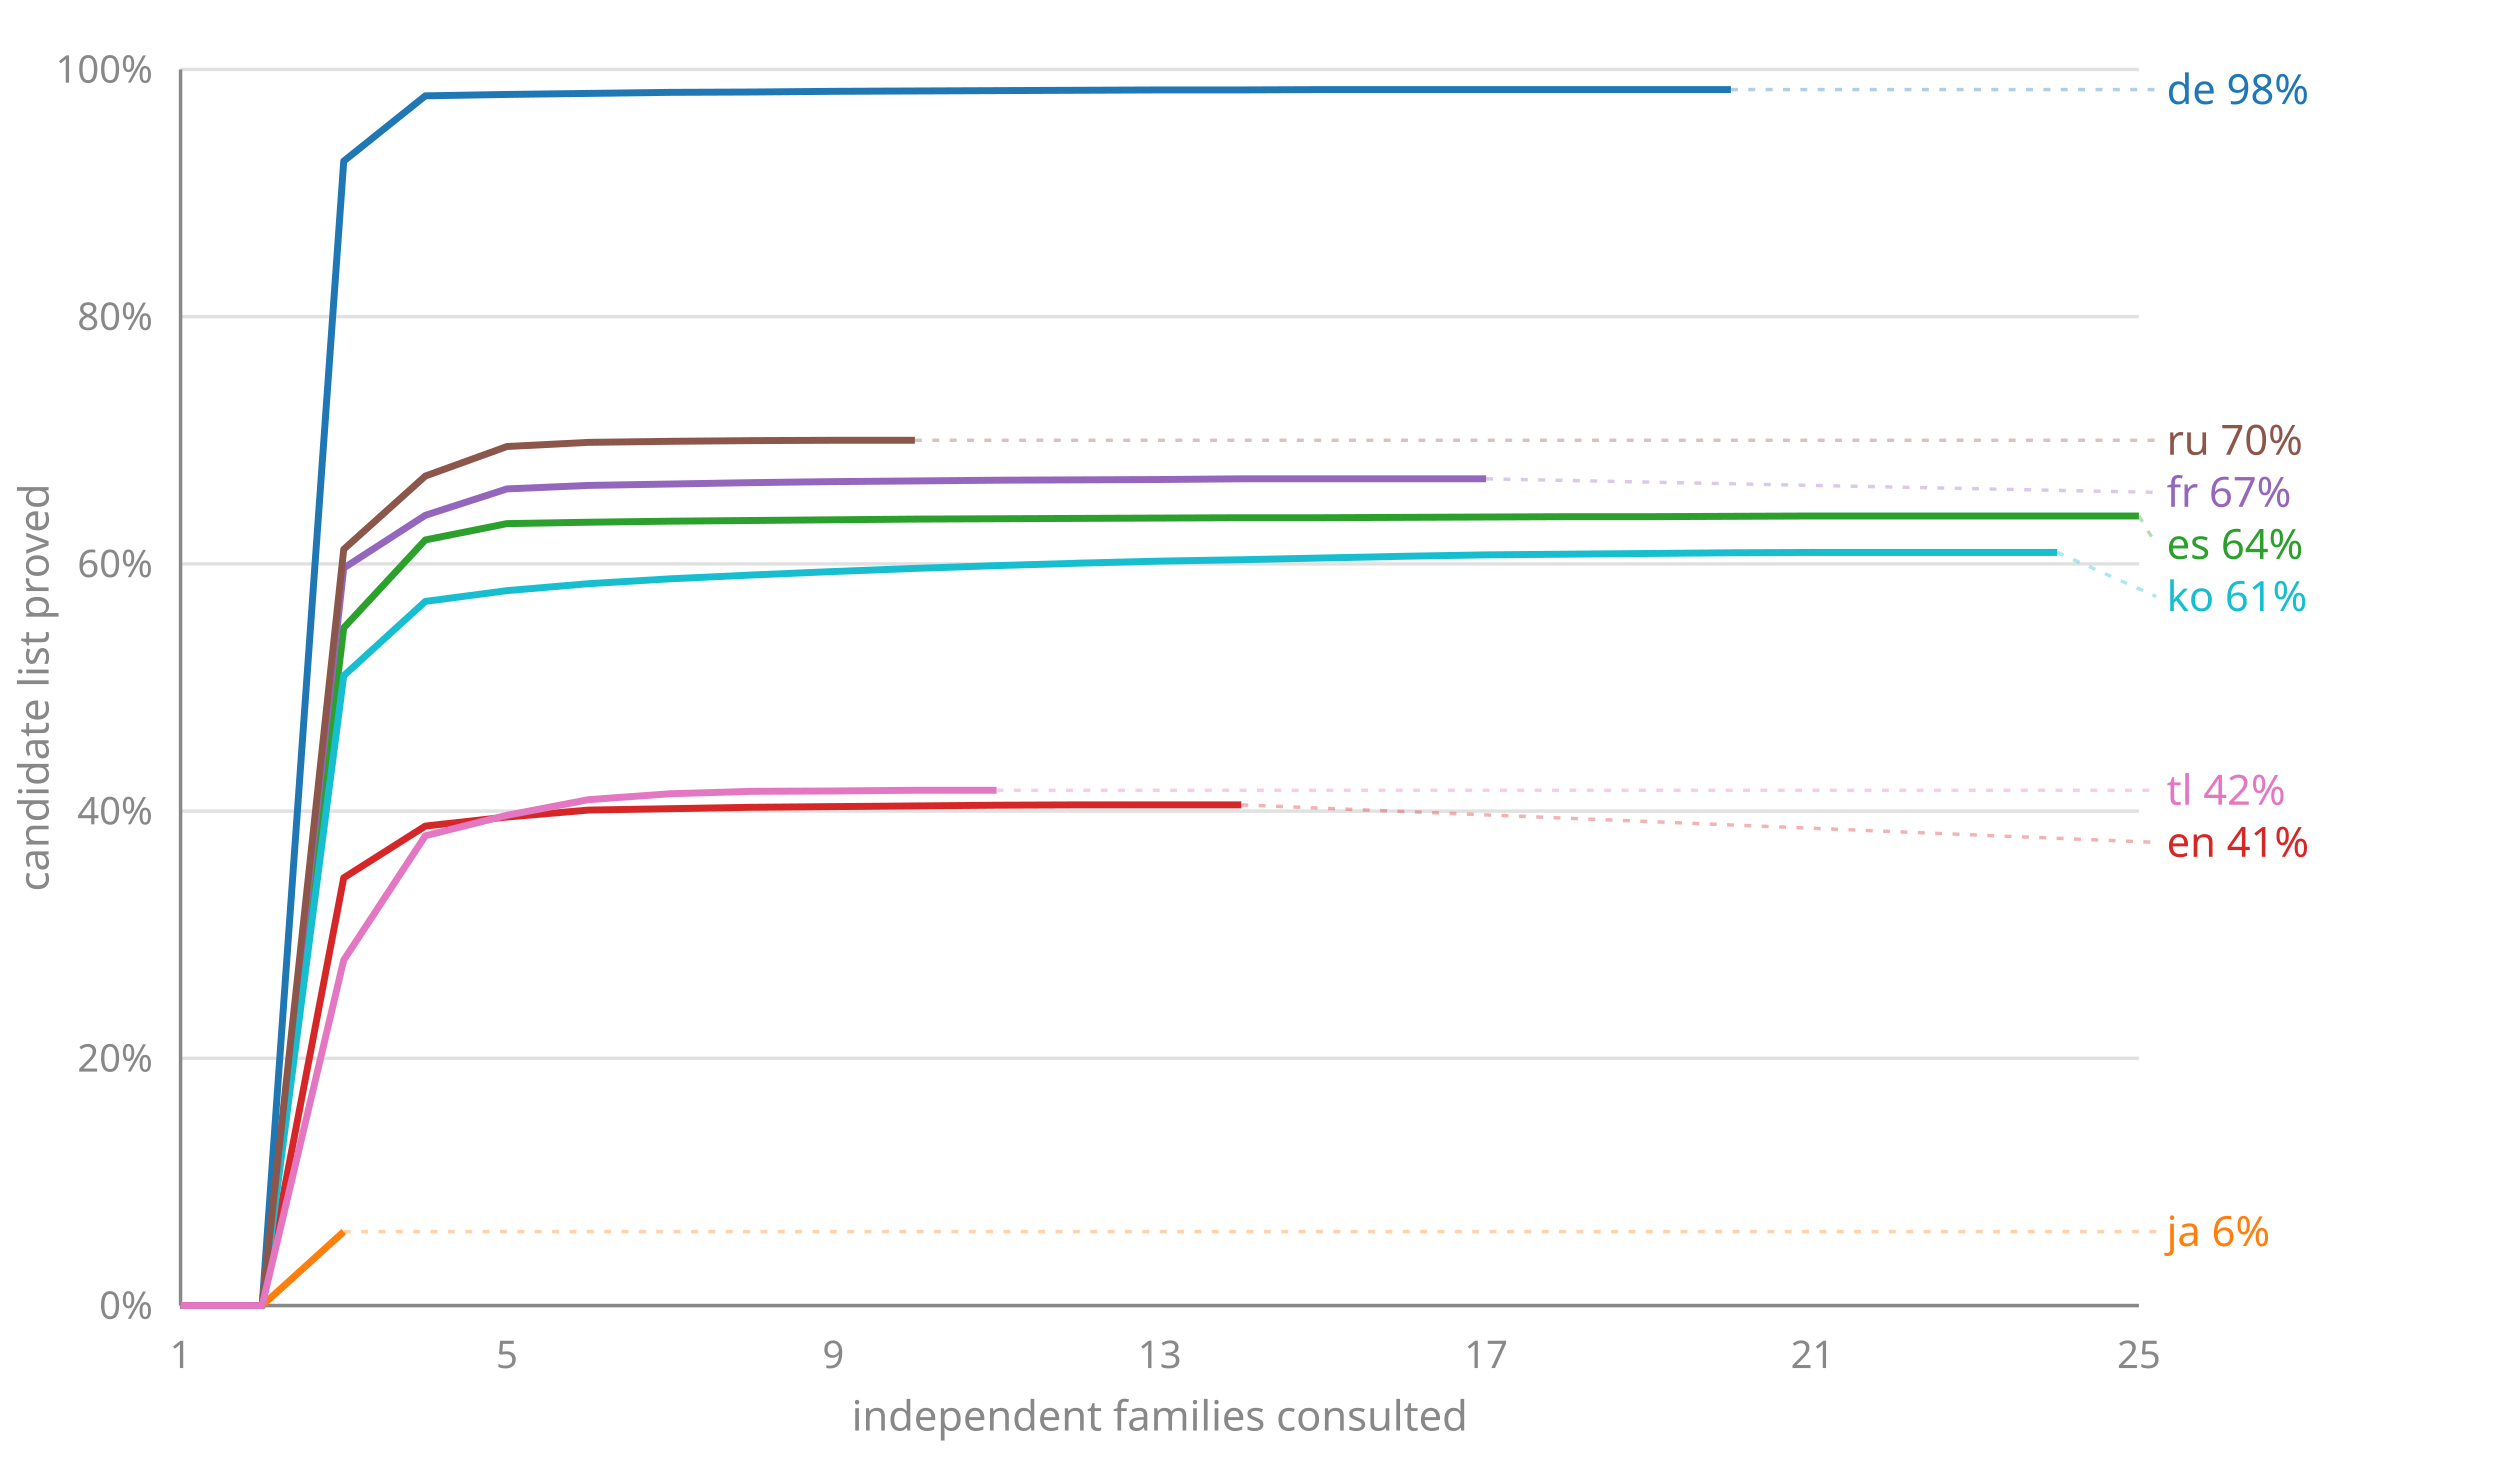
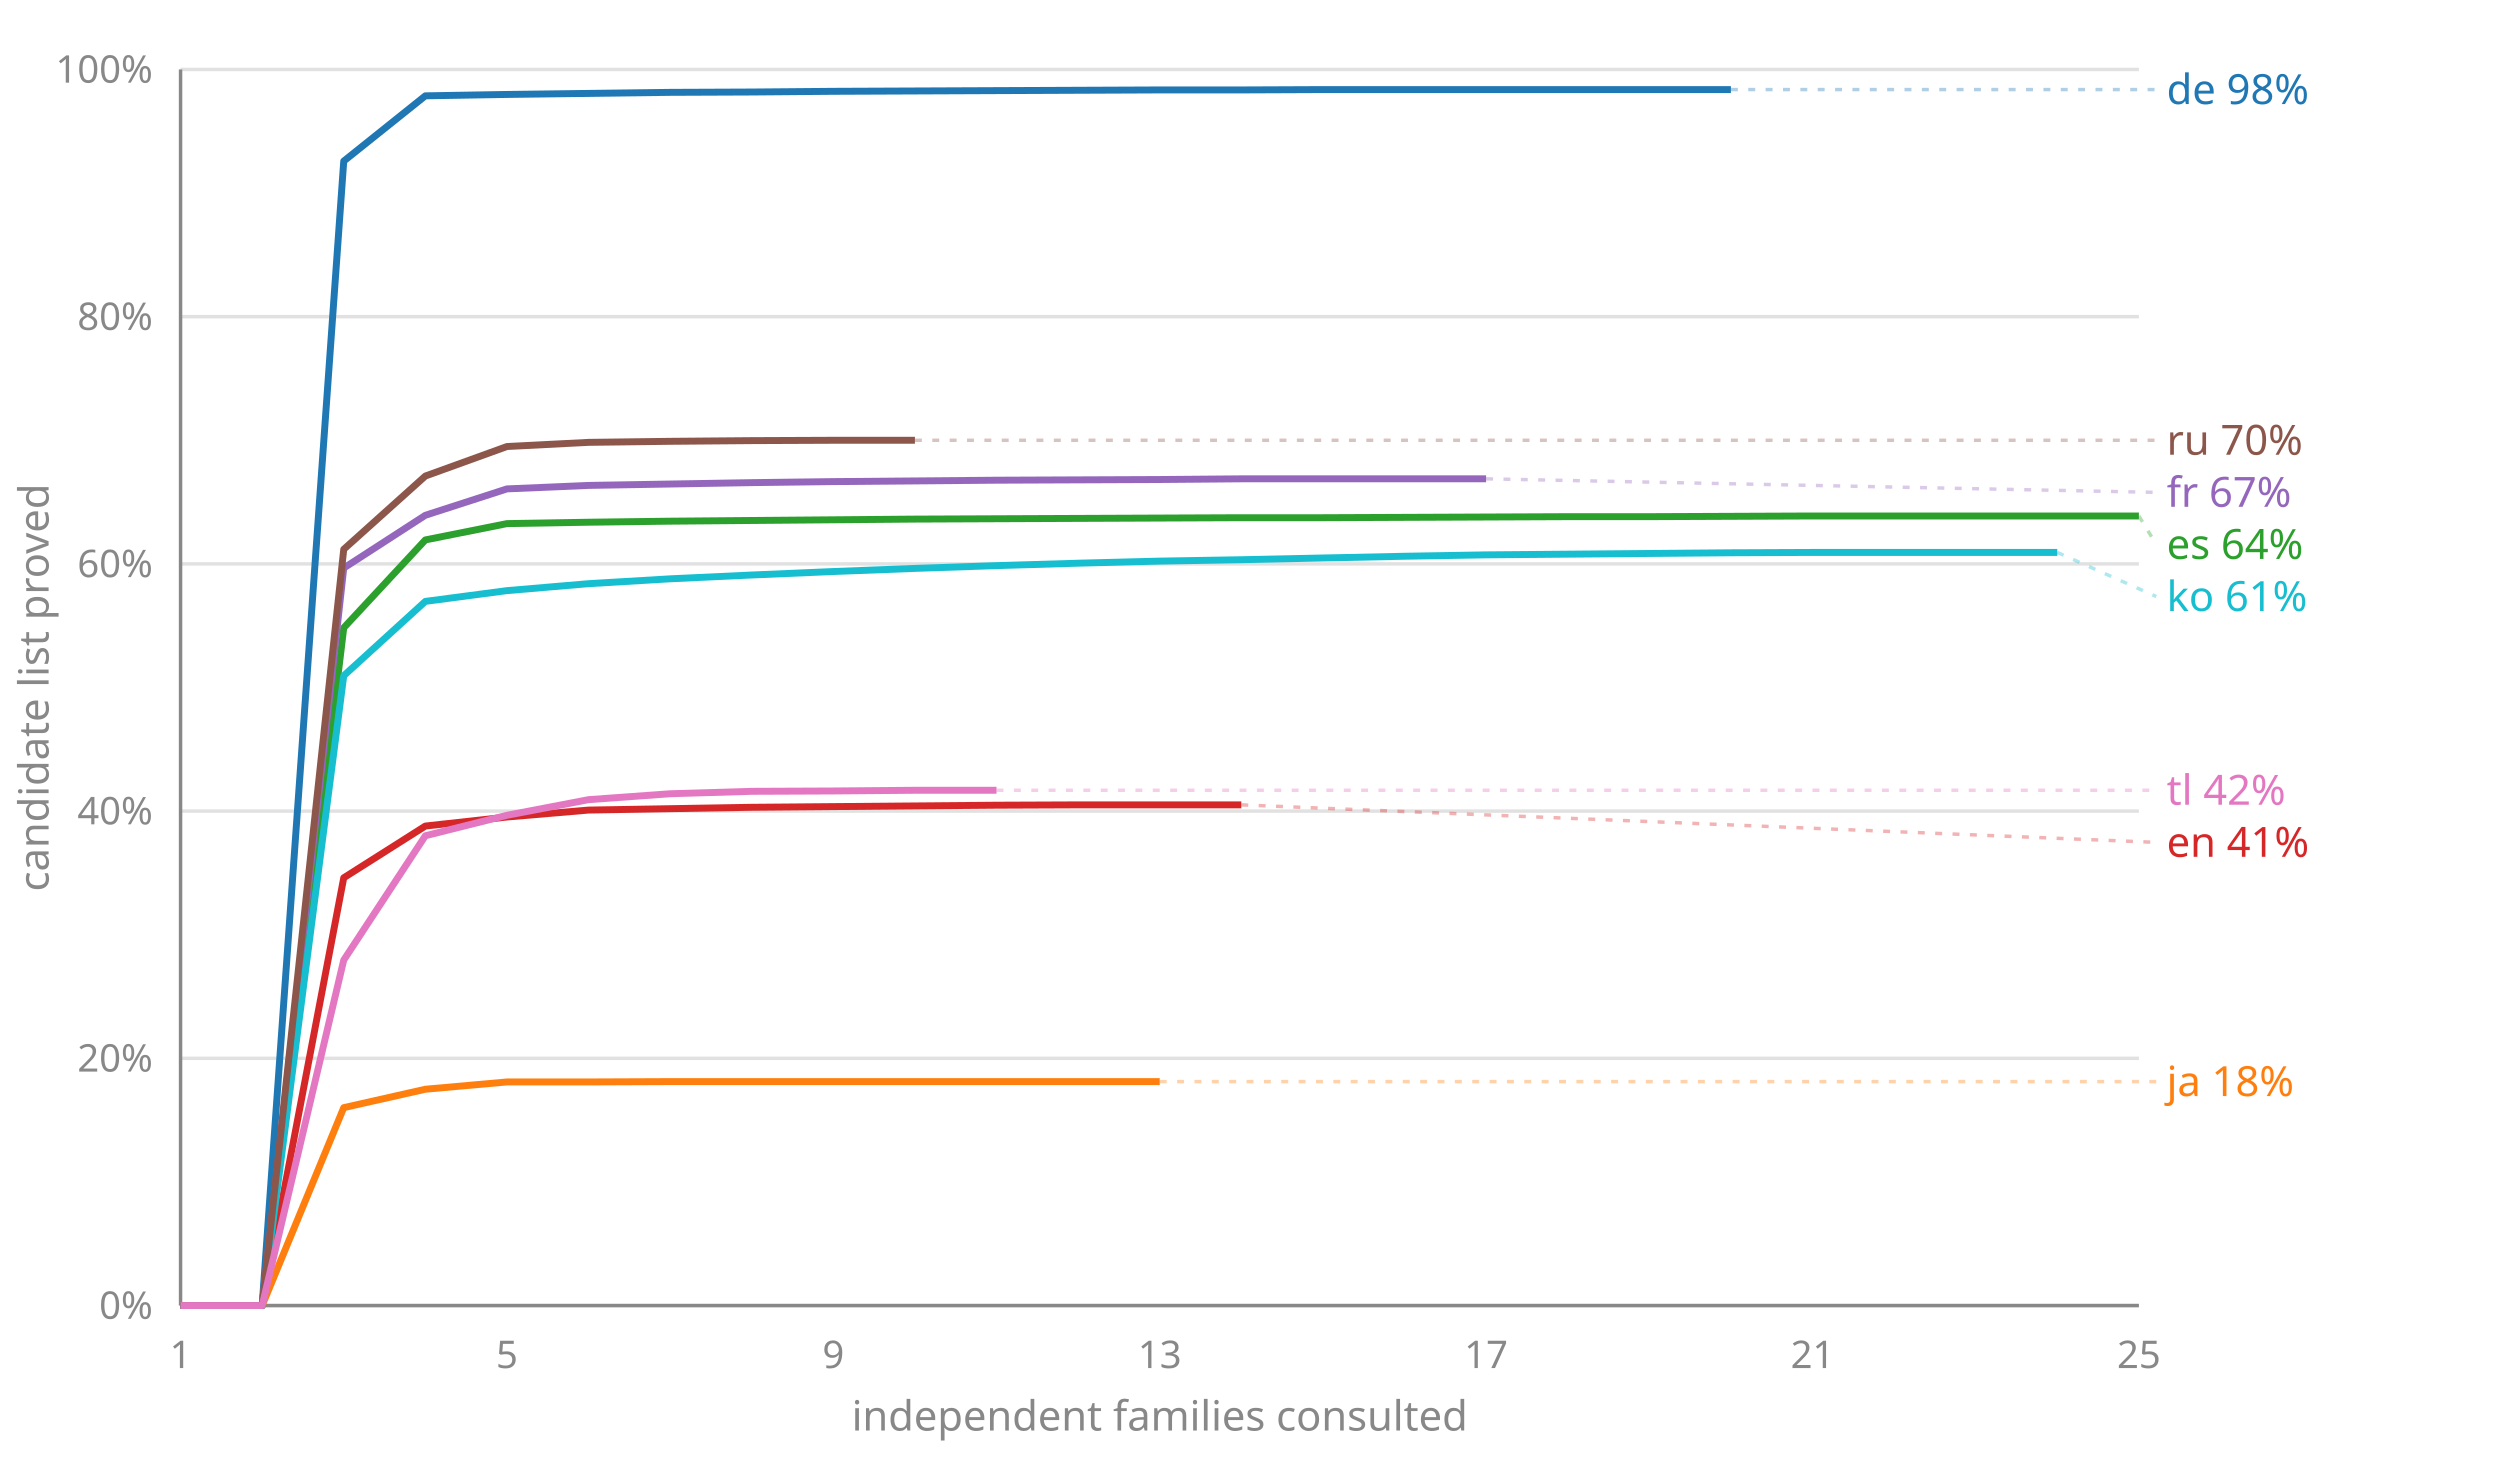
<svg xmlns="http://www.w3.org/2000/svg" width="720" height="420" viewBox="0 0 720 420" font-family="system-ui, sans-serif">
  <line x1="52" y1="376.0" x2="616" y2="376.0" stroke="#888" stroke-opacity="0.25" />
  <text x="44" y="376.0" fill="#888" font-size="11" text-anchor="end" dominant-baseline="middle">0%</text>
  <line x1="52" y1="304.8" x2="616" y2="304.8" stroke="#888" stroke-opacity="0.25" />
  <text x="44" y="304.8" fill="#888" font-size="11" text-anchor="end" dominant-baseline="middle">20%</text>
  <line x1="52" y1="233.6" x2="616" y2="233.6" stroke="#888" stroke-opacity="0.25" />
  <text x="44" y="233.6" fill="#888" font-size="11" text-anchor="end" dominant-baseline="middle">40%</text>
  <line x1="52" y1="162.4" x2="616" y2="162.4" stroke="#888" stroke-opacity="0.25" />
  <text x="44" y="162.4" fill="#888" font-size="11" text-anchor="end" dominant-baseline="middle">60%</text>
  <line x1="52" y1="91.2" x2="616" y2="91.2" stroke="#888" stroke-opacity="0.25" />
  <text x="44" y="91.2" fill="#888" font-size="11" text-anchor="end" dominant-baseline="middle">80%</text>
  <line x1="52" y1="20.0" x2="616" y2="20.0" stroke="#888" stroke-opacity="0.25" />
  <text x="44" y="20.0" fill="#888" font-size="11" text-anchor="end" dominant-baseline="middle">100%</text>
  <line x1="52" y1="20" x2="52" y2="376" stroke="#888" />
  <line x1="52" y1="376" x2="616" y2="376" stroke="#888" />
  <text x="52.0" y="394" fill="#888" font-size="11" text-anchor="middle">1</text>
  <text x="146.0" y="394" fill="#888" font-size="11" text-anchor="middle">5</text>
  <text x="240.0" y="394" fill="#888" font-size="11" text-anchor="middle">9</text>
  <text x="334.0" y="394" fill="#888" font-size="11" text-anchor="middle">13</text>
  <text x="428.0" y="394" fill="#888" font-size="11" text-anchor="middle">17</text>
  <text x="522.0" y="394" fill="#888" font-size="11" text-anchor="middle">21</text>
  <text x="616.0" y="394" fill="#888" font-size="11" text-anchor="middle">25</text>
  <text x="334" y="412" fill="#888" font-size="12" text-anchor="middle">independent families consulted</text>
  <text x="14" y="198" fill="#888" font-size="12" text-anchor="middle" transform="rotate(-90 14 198)">candidate list proved</text>
  <polyline points="52.0,376.0 75.5,376.0 99.0,46.4 122.5,27.6 146.0,27.2 169.5,26.9 193.0,26.6 216.5,26.5 240.0,26.3 263.5,26.2 287.0,26.1 310.5,26.0 334.0,25.9 357.5,25.9 381.0,25.8 404.5,25.8 428.0,25.8 451.5,25.8 475.0,25.8 498.5,25.8" fill="none" stroke="#1f77b4" stroke-width="2" stroke-linejoin="round" />
  <line x1="498.5" y1="25.8" x2="621" y2="25.8" stroke="#1f77b4" stroke-opacity="0.35" stroke-dasharray="2 3" />
  <text x="624" y="25.8" fill="#1f77b4" font-size="12" dominant-baseline="middle">de 98%</text>
  <polyline points="52.0,376.0 75.5,376.0 99.0,252.8 122.5,237.9 146.0,235.3 169.5,233.3 193.0,232.9 216.5,232.5 240.0,232.3 263.5,232.1 287.0,231.9 310.5,231.8 334.0,231.8 357.5,231.8" fill="none" stroke="#d62728" stroke-width="2" stroke-linejoin="round" />
  <line x1="357.5" y1="231.8" x2="621" y2="242.6" stroke="#d62728" stroke-opacity="0.35" stroke-dasharray="2 3" />
  <text x="624" y="242.6" fill="#d62728" font-size="12" dominant-baseline="middle">en 41%</text>
  <polyline points="52.0,376.0 75.5,376.0 99.0,180.8 122.5,155.5 146.0,150.8 169.5,150.4 193.0,150.1 216.5,149.9 240.0,149.7 263.5,149.5 287.0,149.4 310.5,149.3 334.0,149.2 357.5,149.1 381.0,149.1 404.5,149.0 428.0,148.9 451.5,148.8 475.0,148.8 498.5,148.7 522.0,148.6 545.5,148.6 569.0,148.6 592.5,148.6 616.0,148.6" fill="none" stroke="#2ca02c" stroke-width="2" stroke-linejoin="round" />
  <line x1="616.0" y1="148.6" x2="621" y2="156.8" stroke="#2ca02c" stroke-opacity="0.35" stroke-dasharray="2 3" />
  <text x="624" y="156.8" fill="#2ca02c" font-size="12" dominant-baseline="middle">es 64%</text>
  <polyline points="52.0,376.0 75.5,376.0 99.0,163.6 122.5,148.4 146.0,140.8 169.5,139.8 193.0,139.4 216.5,139.0 240.0,138.7 263.5,138.5 287.0,138.3 310.5,138.2 334.0,138.1 357.5,137.9 381.0,137.9 404.5,137.9 428.0,137.9" fill="none" stroke="#9467bd" stroke-width="2" stroke-linejoin="round" />
  <line x1="428.0" y1="137.9" x2="621" y2="141.8" stroke="#9467bd" stroke-opacity="0.35" stroke-dasharray="2 3" />
  <text x="624" y="141.8" fill="#9467bd" font-size="12" dominant-baseline="middle">fr 67%</text>
-   <polyline points="52.0,376.0 75.5,376.0 99.0,354.7" fill="none" stroke="#ff7f0e" stroke-width="2" stroke-linejoin="round" />
-   <line x1="99.0" y1="354.7" x2="621" y2="354.7" stroke="#ff7f0e" stroke-opacity="0.35" stroke-dasharray="2 3" />
-   <text x="624" y="354.7" fill="#ff7f0e" font-size="12" dominant-baseline="middle">ja 6%</text>
+   <polyline points="52.0,376.0 75.5,376.0 99.0,319.0 122.5,313.7 146.0,311.6 169.5,311.6 193.0,311.5 216.5,311.5 240.0,311.5 263.5,311.5 287.0,311.5 310.5,311.5 334.0,311.5" fill="none" stroke="#ff7f0e" stroke-width="2" stroke-linejoin="round" />
+   <line x1="334.0" y1="311.5" x2="621" y2="311.5" stroke="#ff7f0e" stroke-opacity="0.35" stroke-dasharray="2 3" />
+   <text x="624" y="311.5" fill="#ff7f0e" font-size="12" dominant-baseline="middle">ja 18%</text>
  <polyline points="52.0,376.0 75.5,376.0 99.0,194.6 122.5,173.2 146.0,170.1 169.5,168.1 193.0,166.7 216.5,165.6 240.0,164.6 263.5,163.7 287.0,162.9 310.5,162.2 334.0,161.6 357.5,161.2 381.0,160.7 404.5,160.2 428.0,159.8 451.5,159.6 475.0,159.4 498.5,159.2 522.0,159.1 545.5,159.1 569.0,159.1 592.5,159.1" fill="none" stroke="#17becf" stroke-width="2" stroke-linejoin="round" />
  <line x1="592.5" y1="159.1" x2="621" y2="171.8" stroke="#17becf" stroke-opacity="0.35" stroke-dasharray="2 3" />
  <text x="624" y="171.8" fill="#17becf" font-size="12" dominant-baseline="middle">ko 61%</text>
  <polyline points="52.0,376.0 75.5,376.0 99.0,158.2 122.5,137.1 146.0,128.6 169.5,127.4 193.0,127.1 216.5,126.9 240.0,126.8 263.5,126.8" fill="none" stroke="#8c564b" stroke-width="2" stroke-linejoin="round" />
  <line x1="263.5" y1="126.8" x2="621" y2="126.8" stroke="#8c564b" stroke-opacity="0.35" stroke-dasharray="2 3" />
  <text x="624" y="126.8" fill="#8c564b" font-size="12" dominant-baseline="middle">ru 70%</text>
  <polyline points="52.0,376.0 75.5,376.0 99.0,276.5 122.5,240.7 146.0,234.8 169.5,230.3 193.0,228.6 216.5,227.9 240.0,227.8 263.5,227.6 287.0,227.6" fill="none" stroke="#e377c2" stroke-width="2" stroke-linejoin="round" />
  <line x1="287.0" y1="227.6" x2="621" y2="227.6" stroke="#e377c2" stroke-opacity="0.35" stroke-dasharray="2 3" />
  <text x="624" y="227.6" fill="#e377c2" font-size="12" dominant-baseline="middle">tl 42%</text>
</svg>
